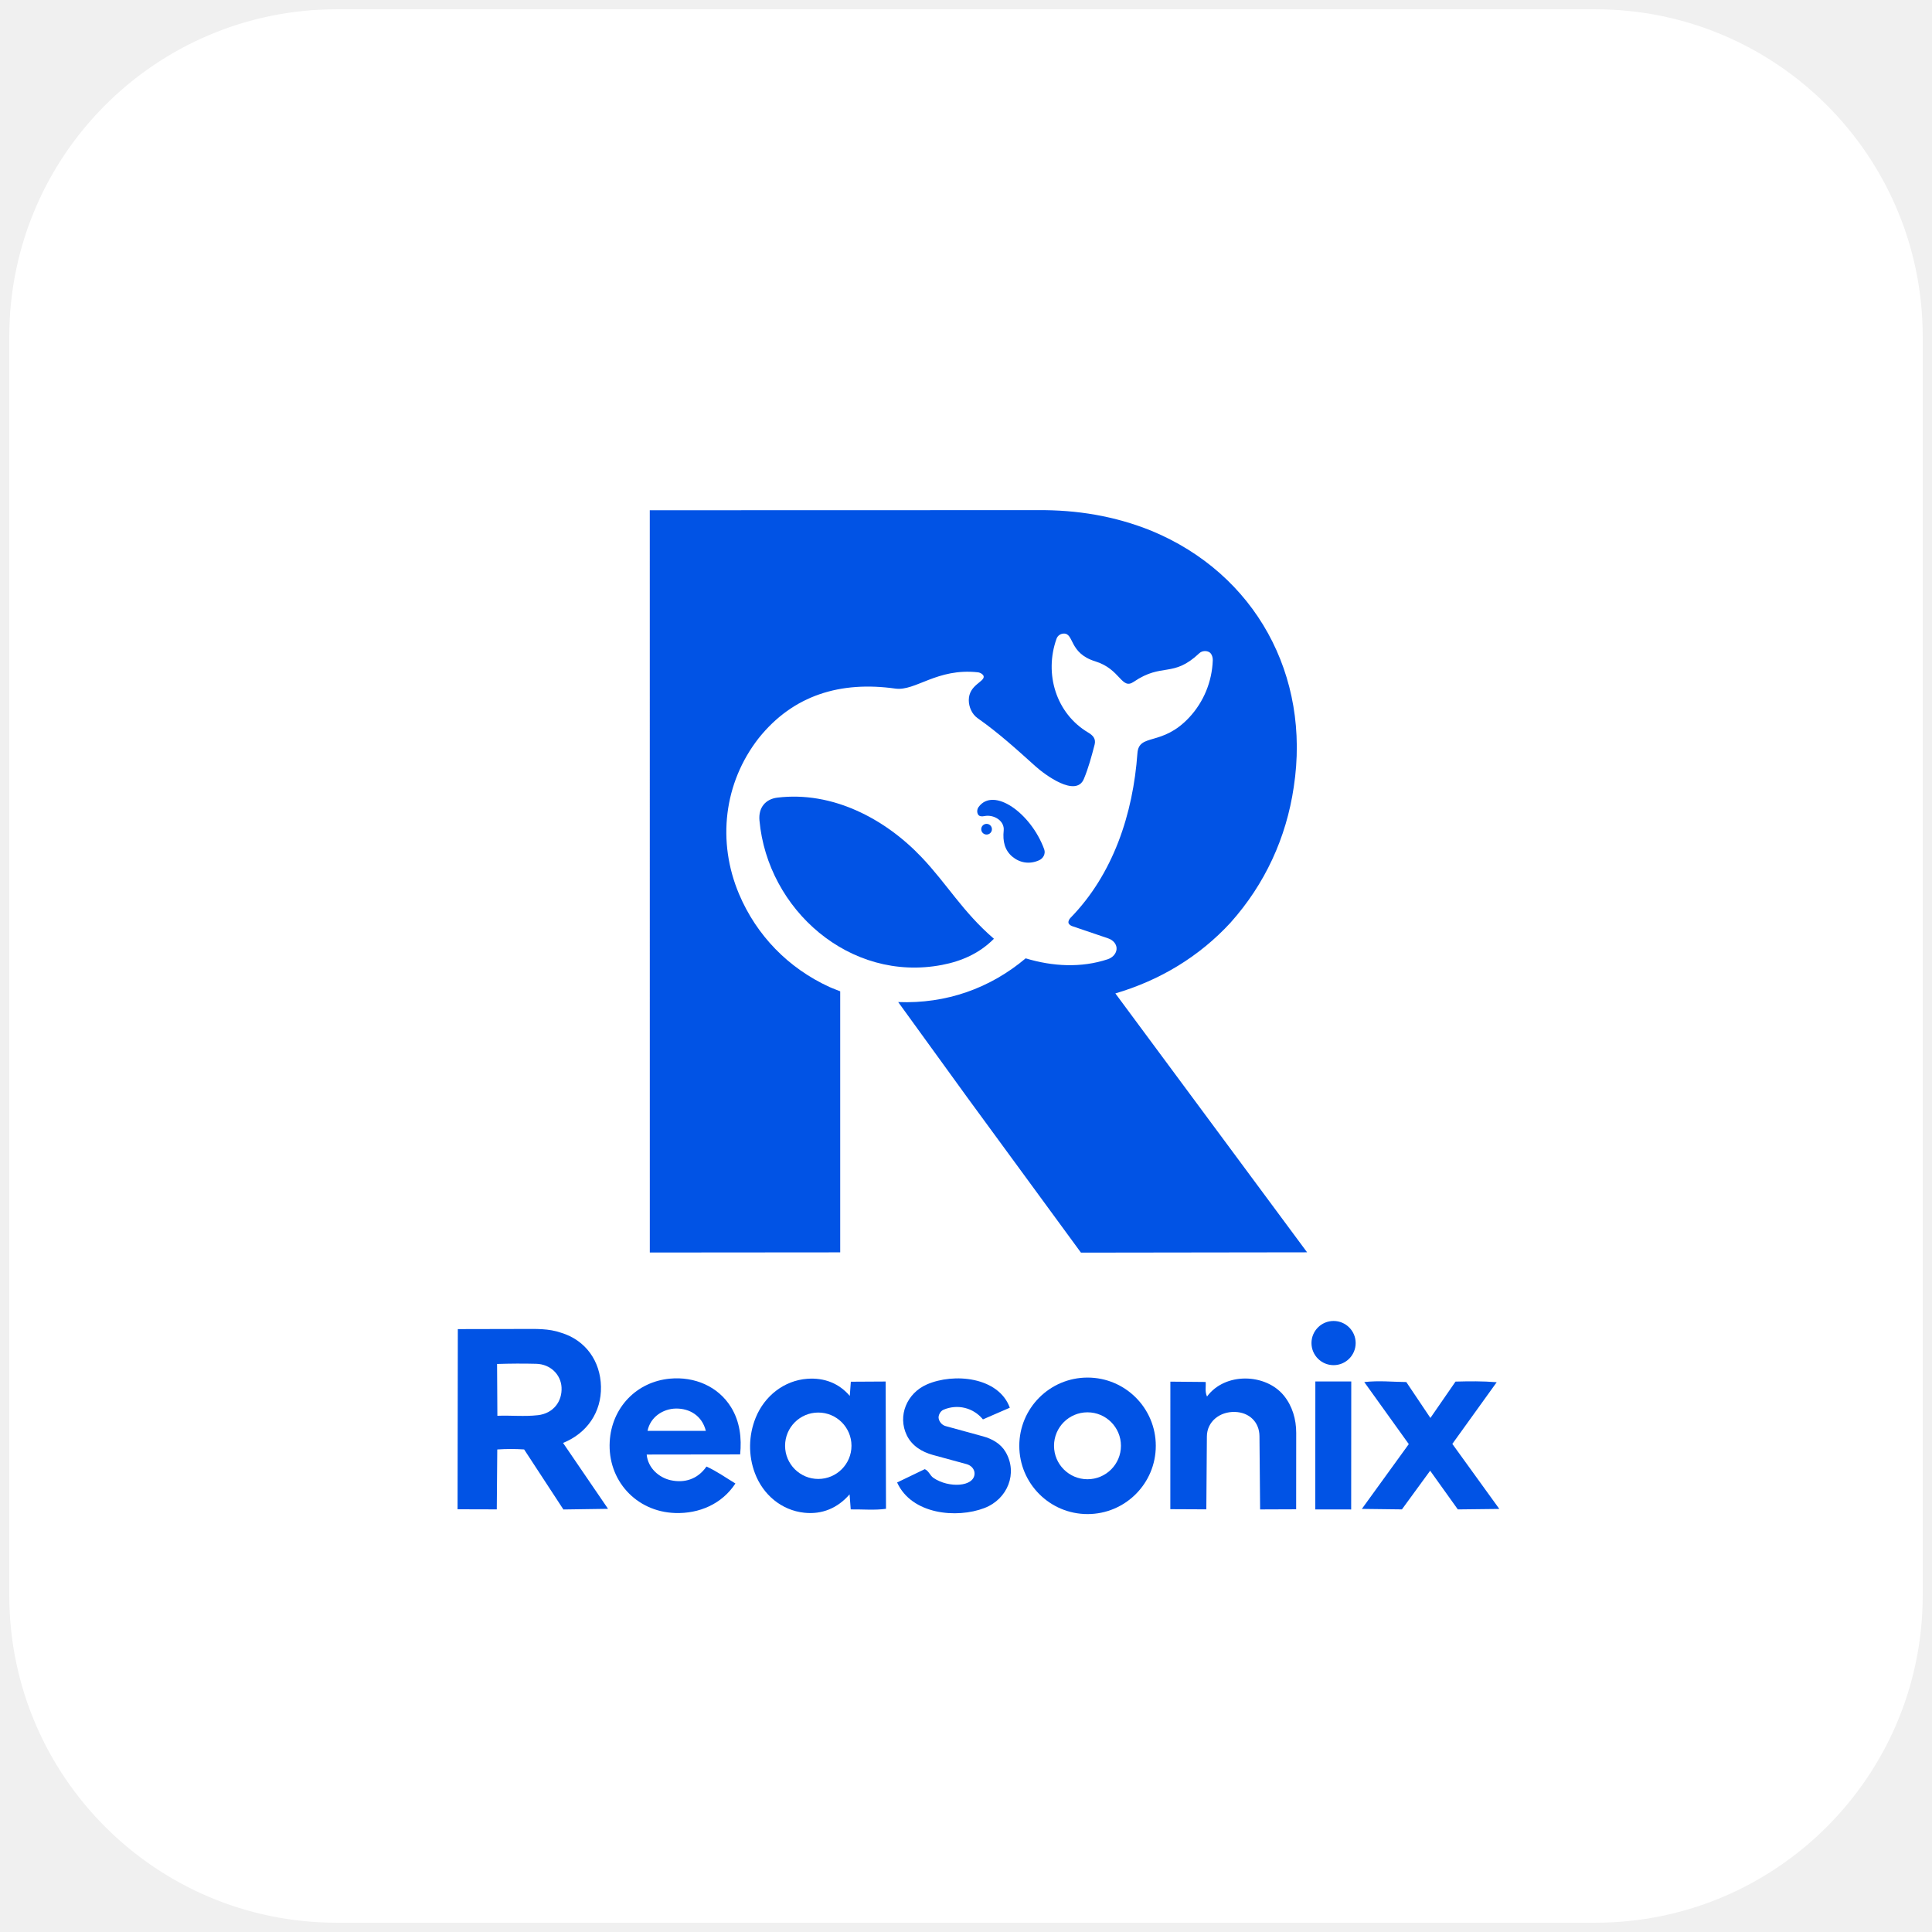
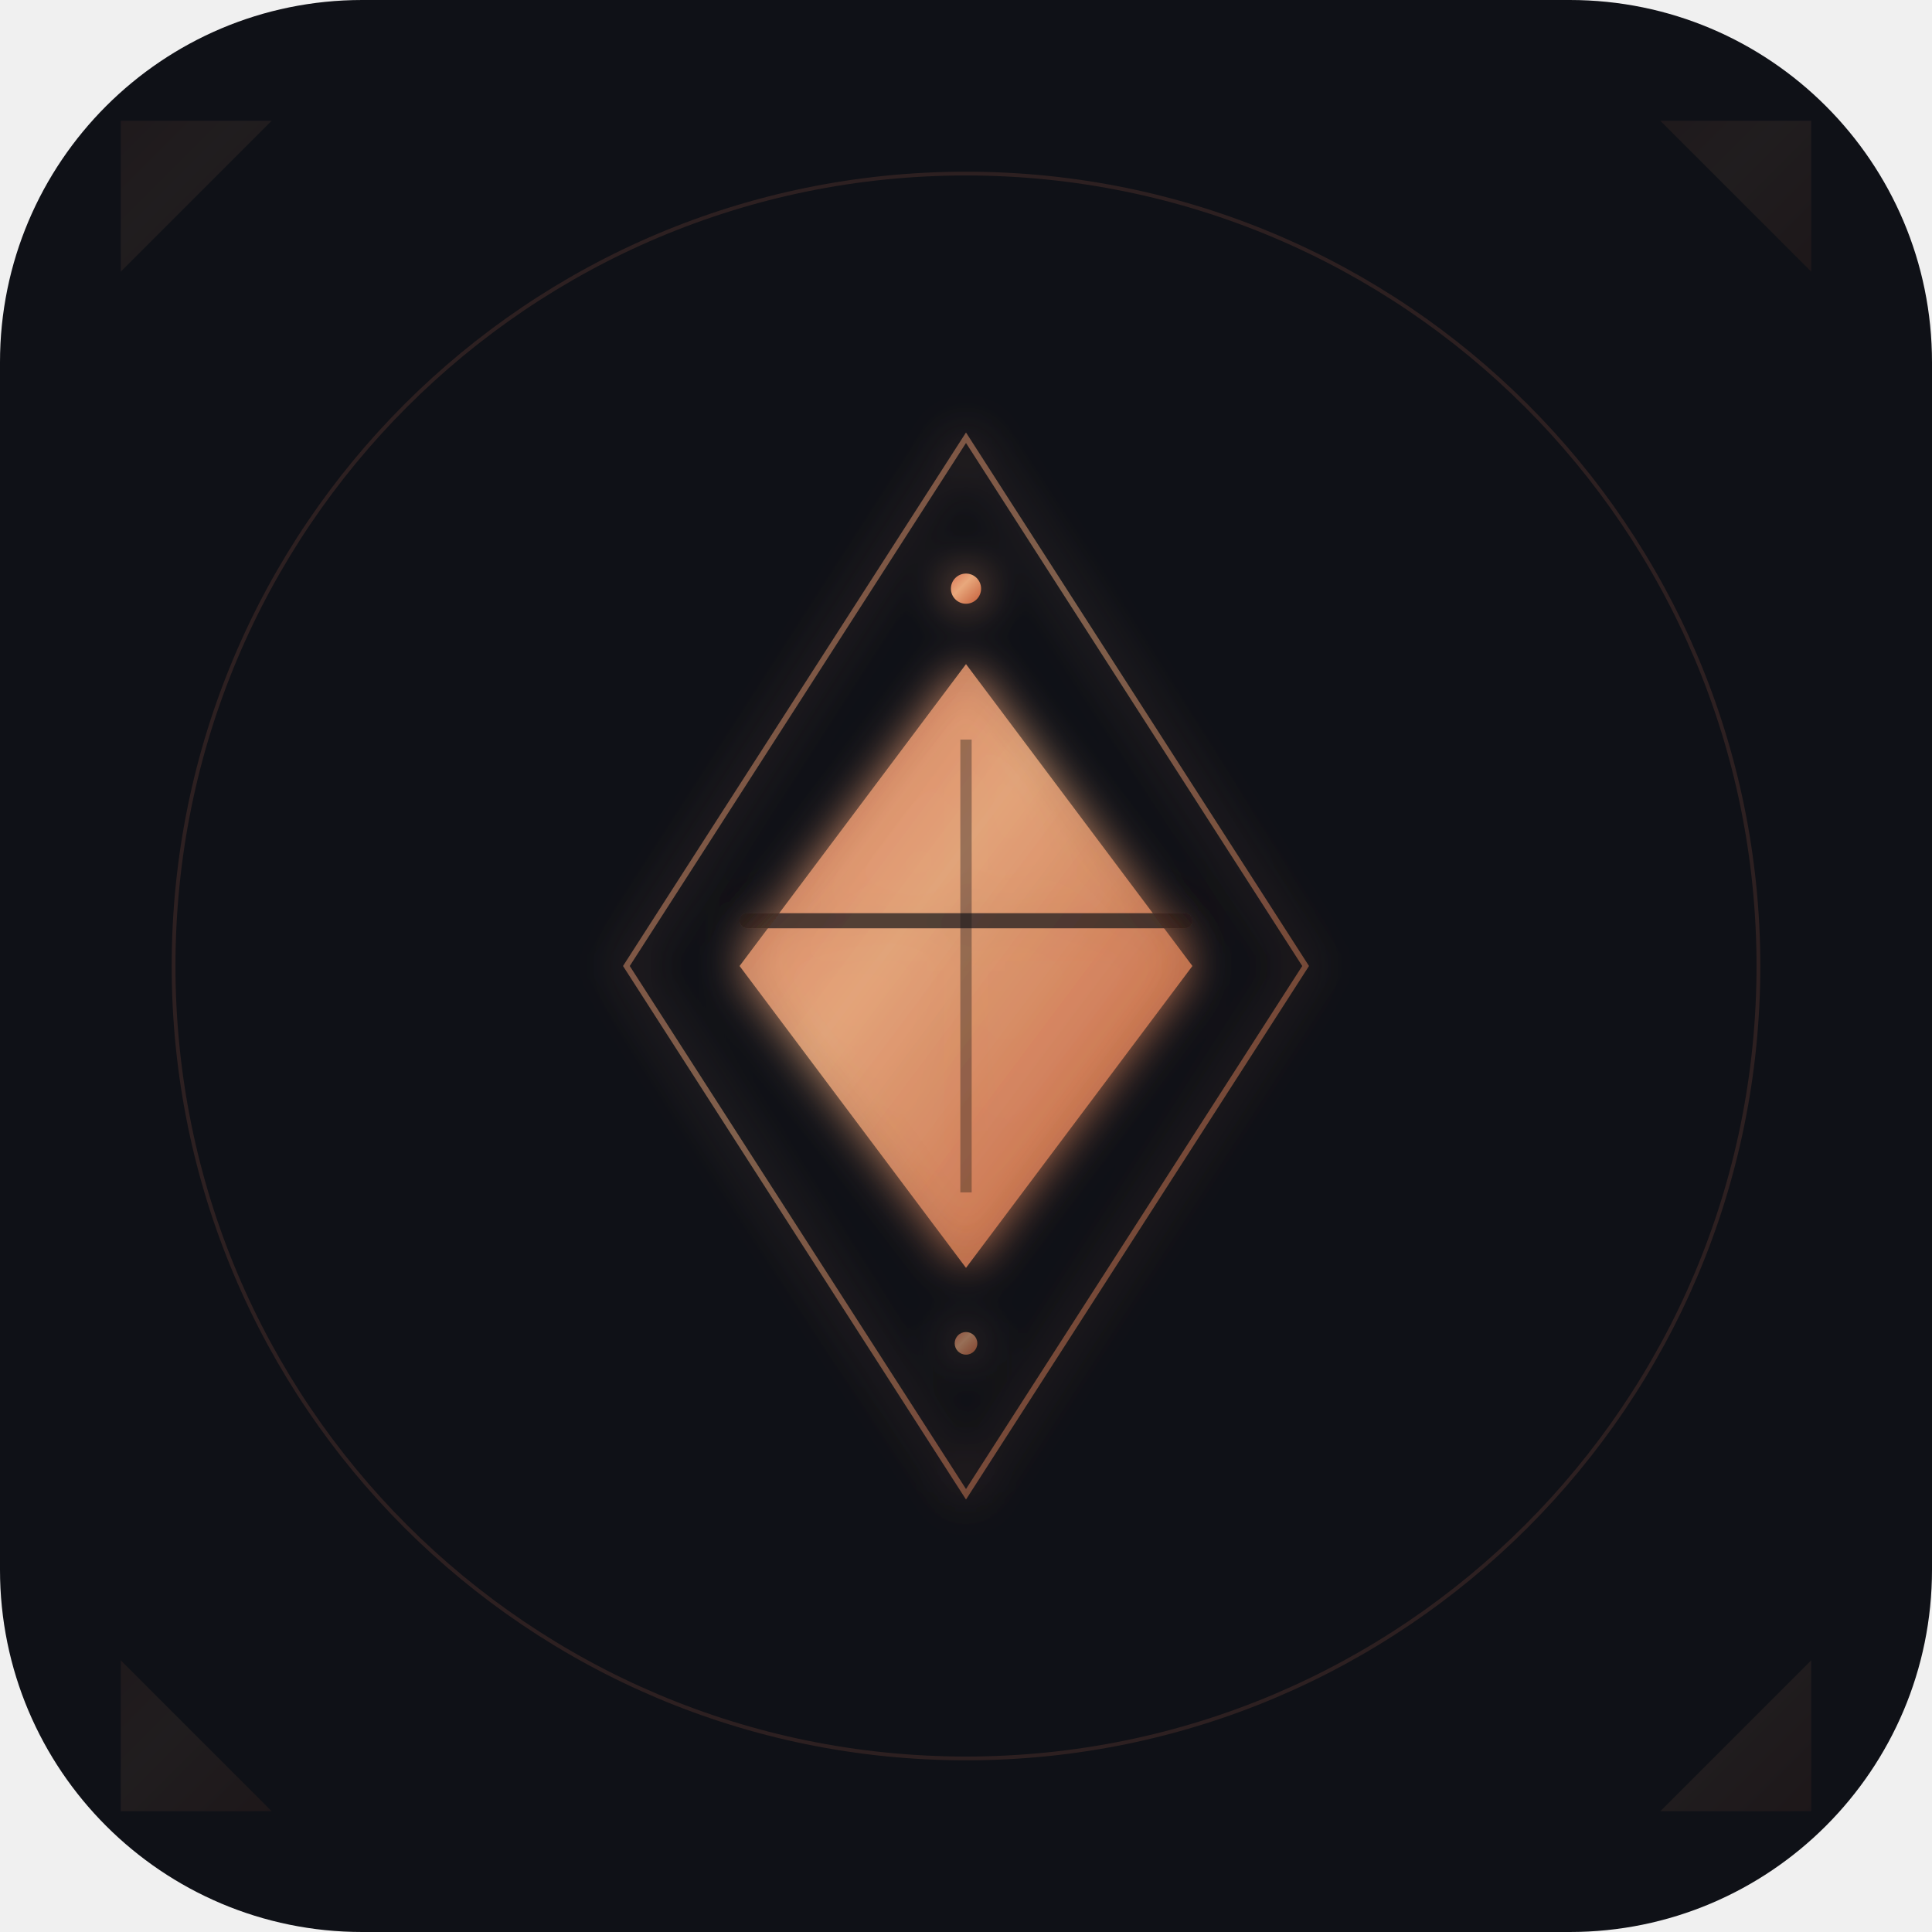
- <svg xmlns="http://www.w3.org/2000/svg" id="_图层_1" data-name="图层 1" viewBox="0 0 1254 1254">
+ <svg xmlns="http://www.w3.org/2000/svg" width="1024" height="1024" viewBox="0 0 1024 1024" role="img" aria-label="tianxuan icon">
  <defs>
-     <style>
-       .cls-1 {
-         fill: #fff;
-       }
- 
-       .cls-2 {
-         fill: #0153e5;
-       }
-     </style>
+     <linearGradient id="tx-grad" x1="0%" y1="0%" x2="100%" y2="100%">
+       <stop offset="0%" stop-color="#d97757" />
+       <stop offset="40%" stop-color="#e8a87c" />
+       <stop offset="100%" stop-color="#c45d3a" />
+     </linearGradient>
+     <filter id="glow" x="-20%" y="-20%" width="140%" height="140%">
+       <feGaussianBlur stdDeviation="12" result="blur" />
+       <feMerge>
+         <feMergeNode in="blur" />
+         <feMergeNode in="SourceGraphic" />
+       </feMerge>
+     </filter>
  </defs>
-   <rect class="cls-1" x="6.03" y="6.03" width="1241.94" height="1241.94" rx="212.47" ry="212.47" />
-   <g>
-     <path class="cls-2" d="M365.68,979.74l-25.49-38.96c-6.04-.37-11.31-.37-17.43.02l-.32,38.89-25.45-.07.17-116.94,41.97-.09c8.63-.02,17.06-.36,25.04,2.45,16,4.84,25.56,18.48,25.9,34.98s-8.99,30.24-24.61,36.54l29.2,42.77-28.97.42ZM349.06,918.57c10.12-1.14,15.92-8.96,15.42-18.1-.45-8.24-7.17-15.04-16.43-15.27-8.58-.22-16.84-.16-25.42.11l.2,33.63c9-.35,17.44.61,26.23-.38Z" />
-     <path class="cls-2" d="M575.08,979.32c-7.43,1.03-14.99.28-22.9.38l-.74-9.77c-7.73,8.95-17.92,13.2-29.47,11.93-14.76-1.61-26.67-11.64-31.95-25.58-4.4-11.6-4.2-24.54.48-36.11,5.71-14.09,18.45-24.15,33.47-25.24,11.06-.8,20.62,2.91,27.6,11.13l.68-9.23,22.6-.13.22,82.61ZM552.67,938.39c0-11.9-9.65-21.55-21.55-21.55s-21.55,9.65-21.55,21.55,9.65,21.55,21.55,21.55,21.55-9.65,21.55-21.55Z" />
-     <path class="cls-2" d="M458.55,951.89c6.66,3,12.37,7.13,18.78,10.99-8.73,13.37-23.6,19.69-39.12,19.17-25.4-.85-43.92-21.32-42.46-46.43,1.26-21.79,17.21-38.77,39.14-40.79,15.8-1.45,31.24,4.92,39.65,18.61,5.72,9.31,6.94,20.05,5.86,30.58l-60.66.08c.84,8.87,8.11,15.02,15.57,16.66,8.84,1.95,17.43-.49,23.24-8.87ZM458.14,928.74c-2.47-9.92-10.62-14.65-19.52-14.49-8.25.15-16.52,5.45-18.32,14.48h37.83Z" />
-     <path class="cls-2" d="M750.19,938.44c0,24.46-19.83,44.3-44.3,44.3s-44.3-19.83-44.3-44.3,19.83-44.3,44.3-44.3,44.3,19.83,44.3,44.3ZM727.57,938.41c0-12-9.72-21.72-21.72-21.72s-21.72,9.72-21.72,21.72,9.72,21.72,21.72,21.72,21.72-9.72,21.72-21.72Z" />
-     <path class="cls-2" d="M801.56,916.44c-9.85-.29-18.14,6.26-18.21,15.86l-.36,47.37-23.37-.11.03-82.78,22.91.21c.25,3.4-.62,5.99.87,9.46,11.74-15.92,38.04-15.05,49.82-.69,5.53,6.74,8.09,15.39,8.08,24.25l-.04,49.62-23.39.09-.42-47.61c-.08-8.96-6.5-15.4-15.94-15.67Z" />
-     <path class="cls-2" d="M973.16,979.4l-26.93.31-17.96-25.12-18.33,25.11-26-.32,30.46-42.06-28.9-40.27c9.78-1.08,18.2-.09,27.28-.01l15.65,23.31,16.3-23.6c8.92-.23,17.29-.37,26.73.41l-28.8,40.03,30.5,42.21Z" />
-     <path class="cls-2" d="M638.97,978.82c-18.03,6.92-47.26,4.18-56.68-16.59l17.95-8.65c2.7,1.18,3.3,4.09,5.67,5.7,9.87,6.71,26.42,5.86,26.64-2.77.07-2.84-2.08-5.34-5.15-6.18l-21.93-5.98c-7.07-1.93-13.56-5.89-16.89-12.73-6.16-12.65.07-27.35,12.99-33.01,17.43-7.64,46.57-4.97,53.87,15.09l-17.45,7.58c-6.29-7.68-16.61-10.11-25.61-6.26-2.11.9-3.33,3.62-3.17,5.29.21,2.22,2.03,4.63,4.56,5.32l24.3,6.66c5.87,1.61,11.42,4.7,14.59,10.07,8.12,13.79,1.39,30.66-13.68,36.45Z" />
-     <rect class="cls-2" x="823.88" y="926.58" width="83.07" height="23.31" transform="translate(-73.46 1802.96) rotate(-89.96)" />
-     <circle class="cls-2" cx="865.58" cy="871.74" r="14.34" />
+   <rect width="1024" height="1024" rx="192" fill="#0f1117" />
+   <circle cx="512" cy="512" r="420" fill="none" stroke="#d97757" stroke-width="2" opacity="0.15" />
+   <g transform="translate(512, 512)" filter="url(#glow)">
+     <polygon points="0,-280 180,0 0,280 -180,0" fill="none" stroke="url(#tx-grad)" stroke-width="3" opacity="0.5" />
+     <polygon points="0,-160 120,0 0,160 -120,0" fill="url(#tx-grad)" opacity="0.85" />
+     <rect x="-120" y="-28" width="240" height="8" rx="4" fill="#0f1117" opacity="0.7" />
+     <line x1="0" y1="-120" x2="0" y2="120" stroke="#0f1117" stroke-width="6" opacity="0.35" />
+     <circle cx="0" cy="-200" r="8" fill="url(#tx-grad)" />
+     <line x1="0" y1="-192" x2="0" y2="-168" stroke="url(#tx-grad)" stroke-width="2" opacity="0.4" />
+     <circle cx="0" cy="200" r="6" fill="url(#tx-grad)" opacity="0.6" />
  </g>
-   <g>
-     <path class="cls-2" d="M657.07,556.02c4.59,3.86,10.93,5.3,17.45,2.32,2.59-1.18,4.3-4.19,3.22-7.14-8.6-23.51-32.86-40.71-42.55-27.41-1.18,1.63-1.14,3.74-.24,5.03.71,1.02,2.14,1.26,3.99.88,5.89-1.22,13.21,2.87,12.52,9.44-.72,6.85.66,12.72,5.61,16.89Z" />
-     <path class="cls-2" d="M798.75,598.8c22.21-24.86,36.14-54.9,40.99-87.98,11.07-72.3-24.83-138.35-92.45-166.33-23.77-9.56-48.19-13.62-74.13-13.37l-251.41.07.02,481.78,123.58-.1v-169.44c-4.09-1.52-6.91-2.78-6.91-2.78-26.86-12.28-47.42-33.58-58.71-60.25-14.41-34.05-9.96-72.23,12.69-101.26,22.56-28.2,53.39-37.16,88.72-32.2,13.05,1.83,27-13.49,53.57-10.57,1.79.2,3.58,1.54,3.76,2.6.62,3.63-9.65,5.57-9.66,15.48,0,4.17,1.87,9,5.81,11.76,13.54,9.5,25.27,20.18,37.54,31.22,5.96,5.36,26.19,20.45,31.34,8.16,3-7.17,4.99-14.67,6.98-22.28.98-3.77-1.1-6.02-4.14-7.82-20.87-12.35-28.73-38.11-20.57-60.92.79-2.2,2.82-3.27,4.56-3.34,7.01-.3,3.28,12.7,20.59,18.03,16.44,5.06,16.94,18.73,24.93,13.29,18.63-12.7,25.34-2.3,42.61-18.58,1.78-1.67,4.83-1.79,6.68-.51,1.14.79,2.12,2.84,2.03,5.22-.51,13.75-5.87,26.88-15.26,36.97-17.76,19.08-32.69,9.95-33.65,23.31-2.83,39.22-15.66,78.37-43.49,106.85-.89.91-1.43,2.22-1.28,3.1.16.92,1.26,1.82,2.46,2.23l23.45,7.97c3.32,1.13,5.72,4.1,5.3,7.27-.37,2.76-2.57,5.2-5.74,6.25-17.21,5.7-35.7,4.7-53.23-.6-23.19,19.53-51.68,29.59-82.74,28.38l45.08,62.23,73.54,100.4,146.79-.2-124.45-168.04c28.97-8.55,54.42-23.87,74.8-45.98Z" />
-     <circle class="cls-2" cx="640.36" cy="538.21" r="3.47" />
-     <path class="cls-2" d="M504.6,517.71c-7.75.94-12.41,6.5-11.66,14.8,5.25,57.86,58.62,105.22,118.44,93.8,12.73-2.43,24.33-7.49,33.74-16.99-20.35-17.53-30.27-35.39-47.01-52.99-23.95-25.18-58.04-42.91-93.5-38.62Z" />
-   </g>
+   <polygon points="64,64 144,64 64,144" fill="url(#tx-grad)" opacity="0.08" />
+   <polygon points="960,64 880,64 960,144" fill="url(#tx-grad)" opacity="0.08" />
+   <polygon points="64,960 144,960 64,880" fill="url(#tx-grad)" opacity="0.08" />
+   <polygon points="960,960 880,960 960,880" fill="url(#tx-grad)" opacity="0.08" />
</svg>
